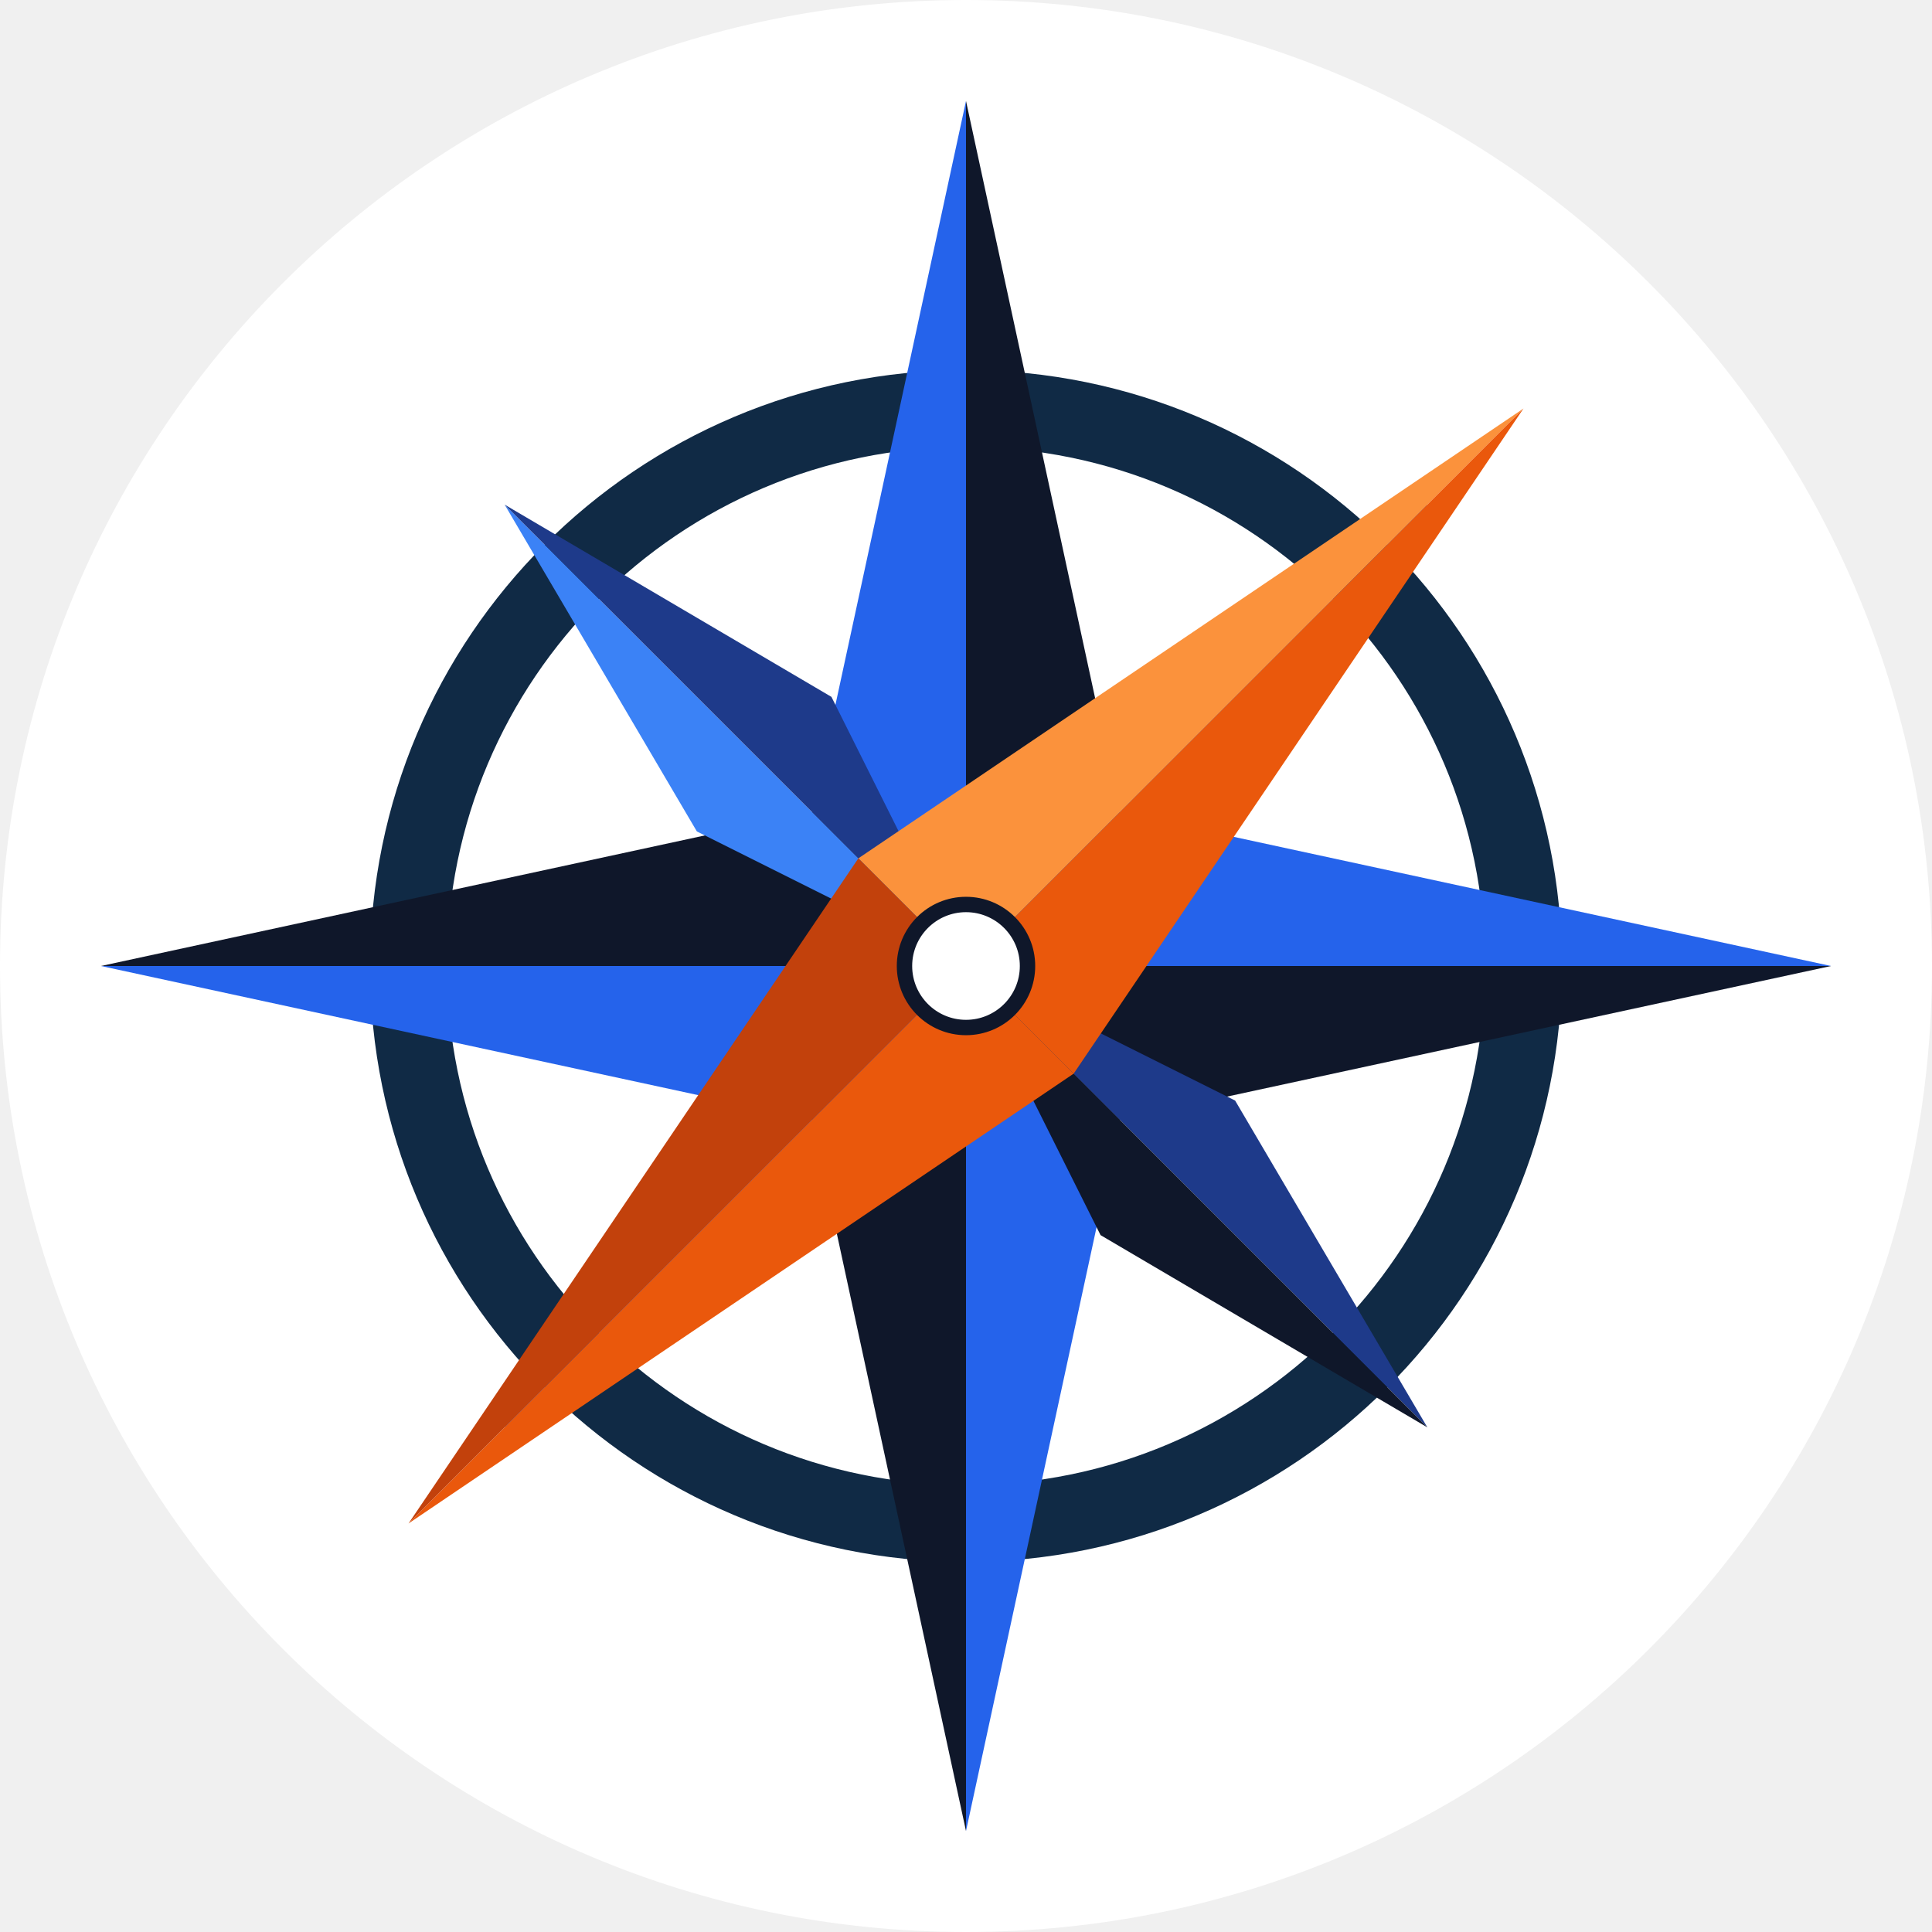
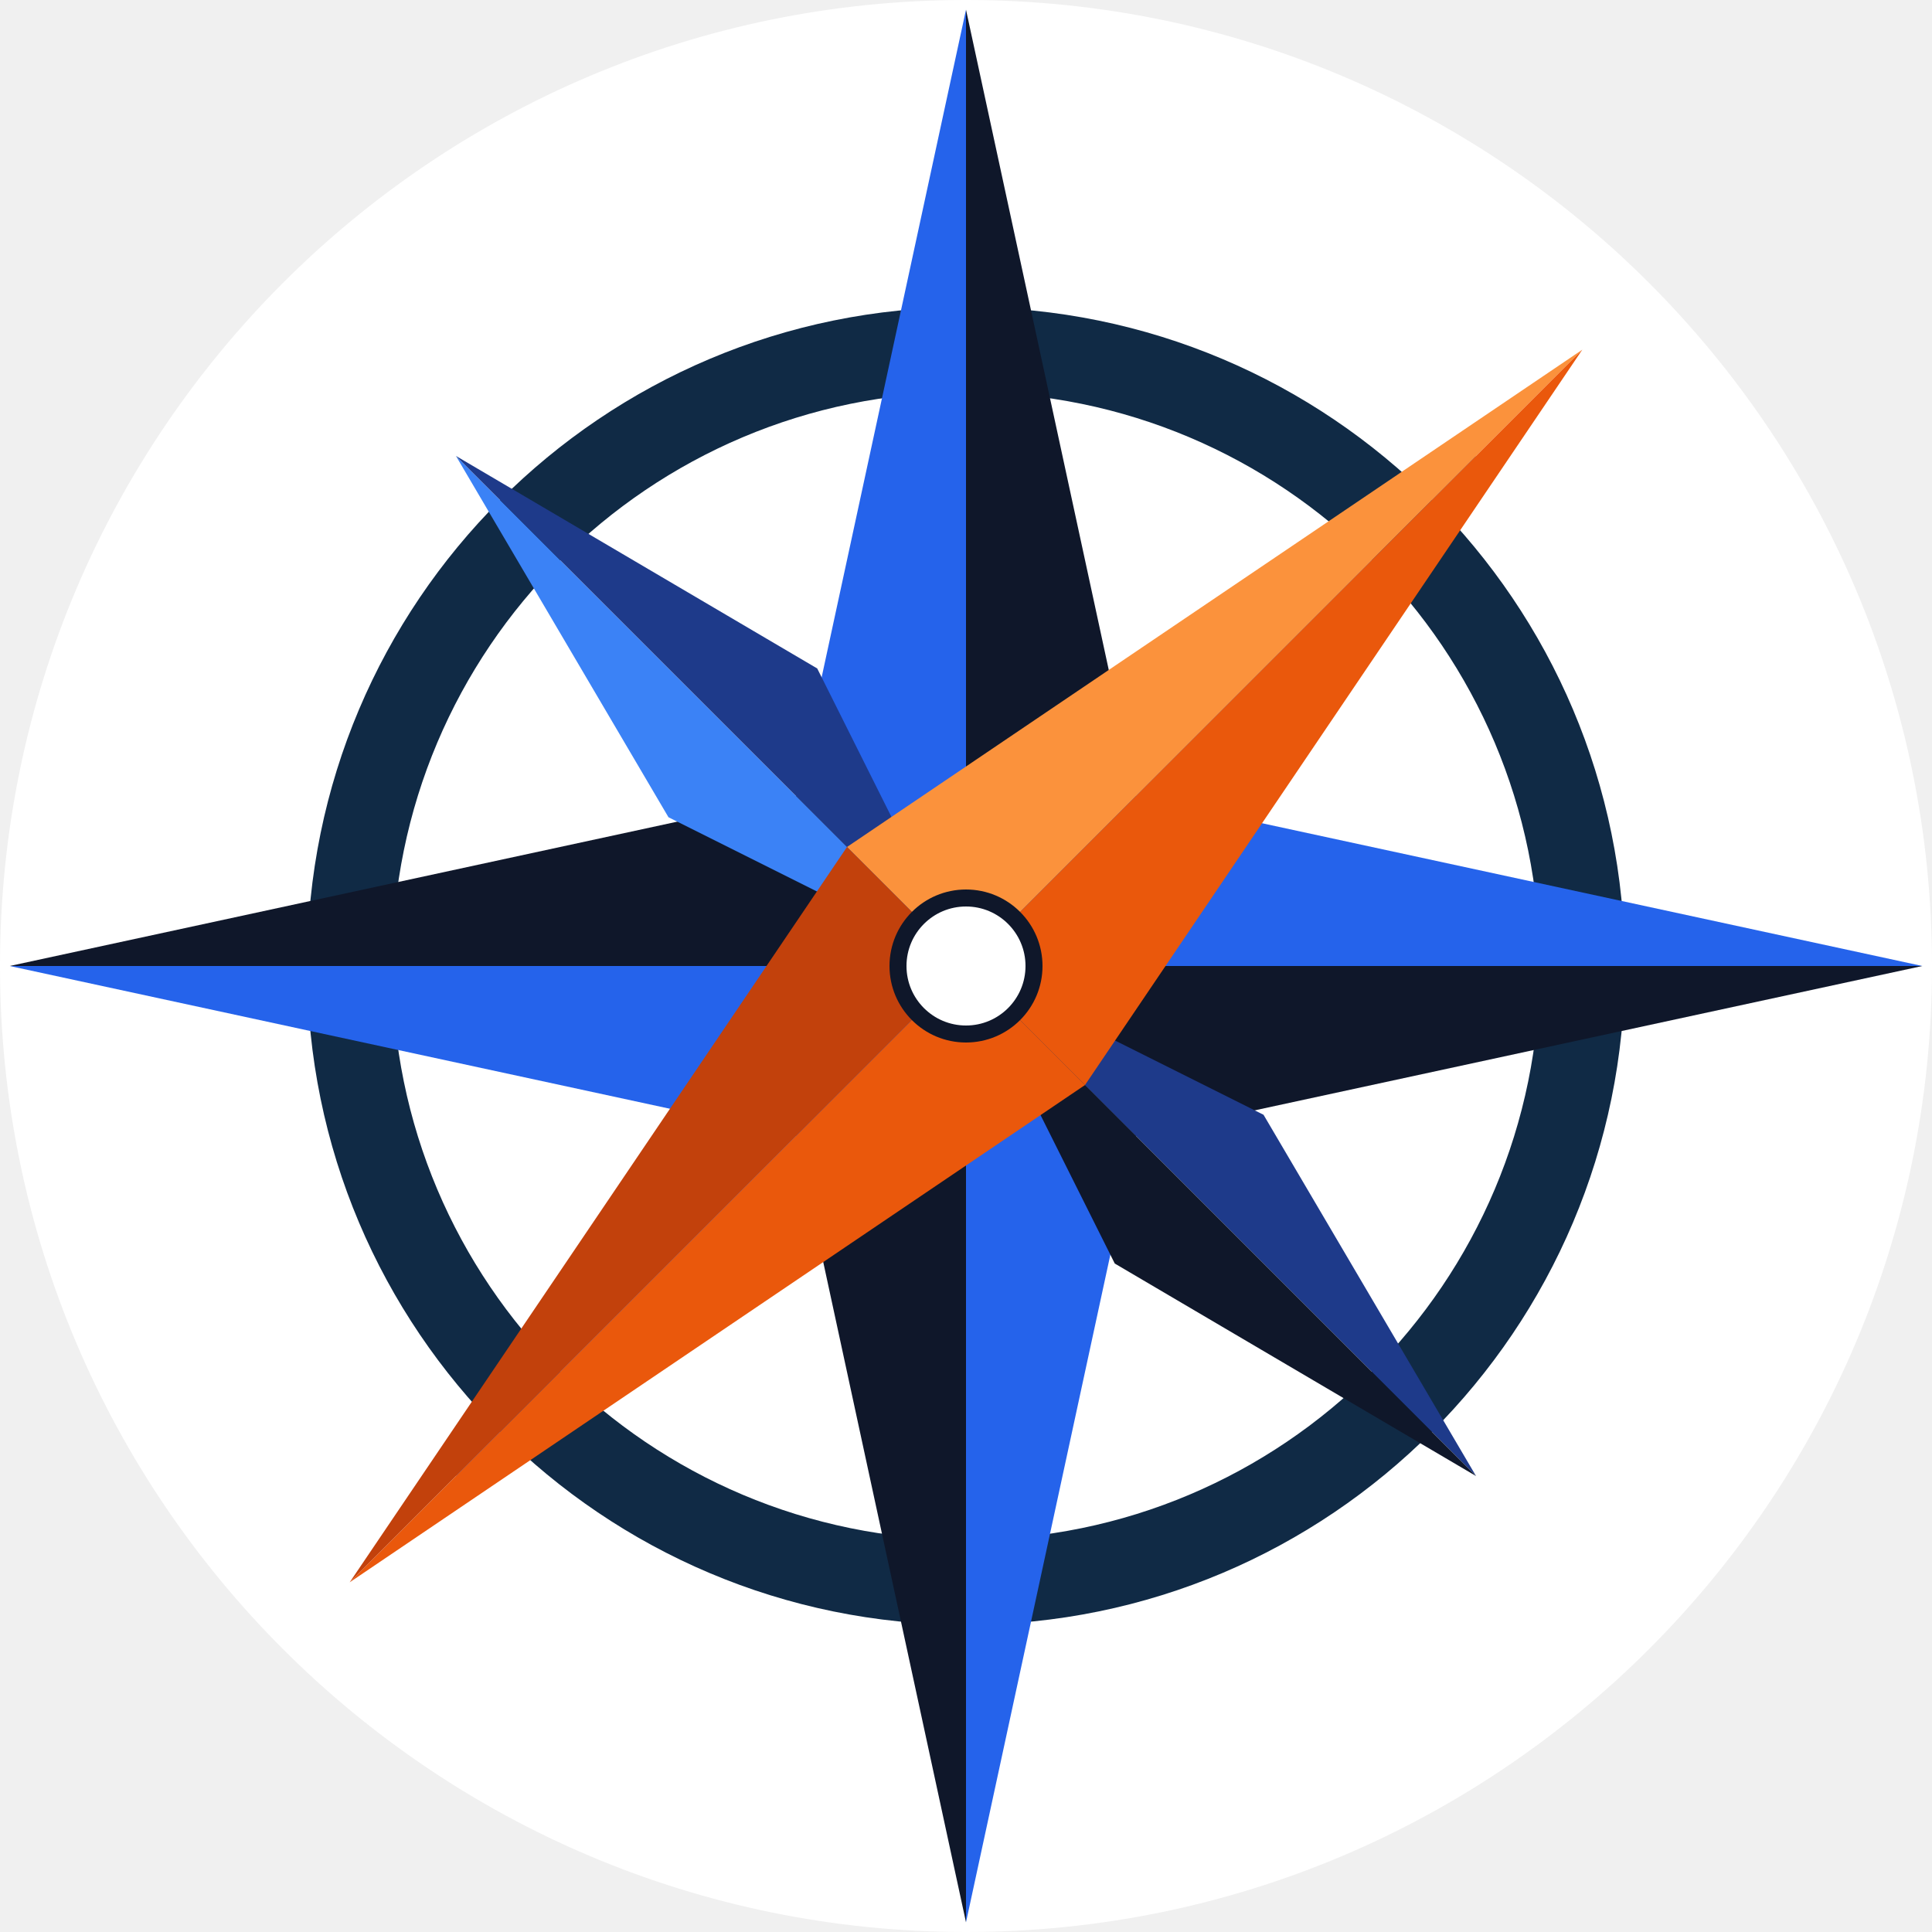
<svg xmlns="http://www.w3.org/2000/svg" viewBox="0 0 500 500" role="img" aria-label="sfmc.guide">
  <circle cx="250" cy="250" r="250" fill="#FFFFFF" />
-   <g transform="translate(250 250) scale(0.995) translate(-250 -250)">
+   <g transform="translate(250 250) scale(1.1) translate(-250 -250)">
    <circle cx="250" cy="250" r="145" fill="none" stroke="#102A45" stroke-width="20" />
    <polygon points="250,25 250,250 210,210" fill="#2563EB" />
    <polygon points="250,25 290,210 250,250" fill="#0F172A" />
    <polygon points="250,475 210,290 250,250" fill="#0F172A" />
    <polygon points="250,475 250,250 290,290" fill="#2563EB" />
    <polygon points="475,250 290,210 250,250" fill="#2563EB" />
    <polygon points="475,250 250,250 290,290" fill="#0F172A" />
    <polygon points="25,250 210,210 250,250" fill="#0F172A" />
    <polygon points="25,250 250,250 210,290" fill="#2563EB" />
    <polygon points="370,130 250,250 285,180" fill="#3B82F6" />
    <polygon points="370,130 320,215 250,250" fill="#1E3A8A" />
    <polygon points="370,370 250,250 320,285" fill="#1E3A8A" />
    <polygon points="370,370 285,320 250,250" fill="#0F172A" />
    <polygon points="130,370 250,250 215,320" fill="#1E3A8A" />
    <polygon points="130,370 180,285 250,250" fill="#3B82F6" />
    <polygon points="130,130 250,250 180,215" fill="#3B82F6" />
    <polygon points="130,130 215,180 250,250" fill="#1E3A8A" />
    <polygon points="395,105 250,250 222,222" fill="#FB923C" />
    <polygon points="395,105 278,278 250,250" fill="#EA580C" />
    <polygon points="105,395 250,250 278,278" fill="#EA580C" />
    <polygon points="105,395 222,222 250,250" fill="#C2410C" />
    <circle cx="250" cy="250" r="16" fill="#FFFFFF" stroke="#0F172A" stroke-width="4" />
  </g>
</svg>
